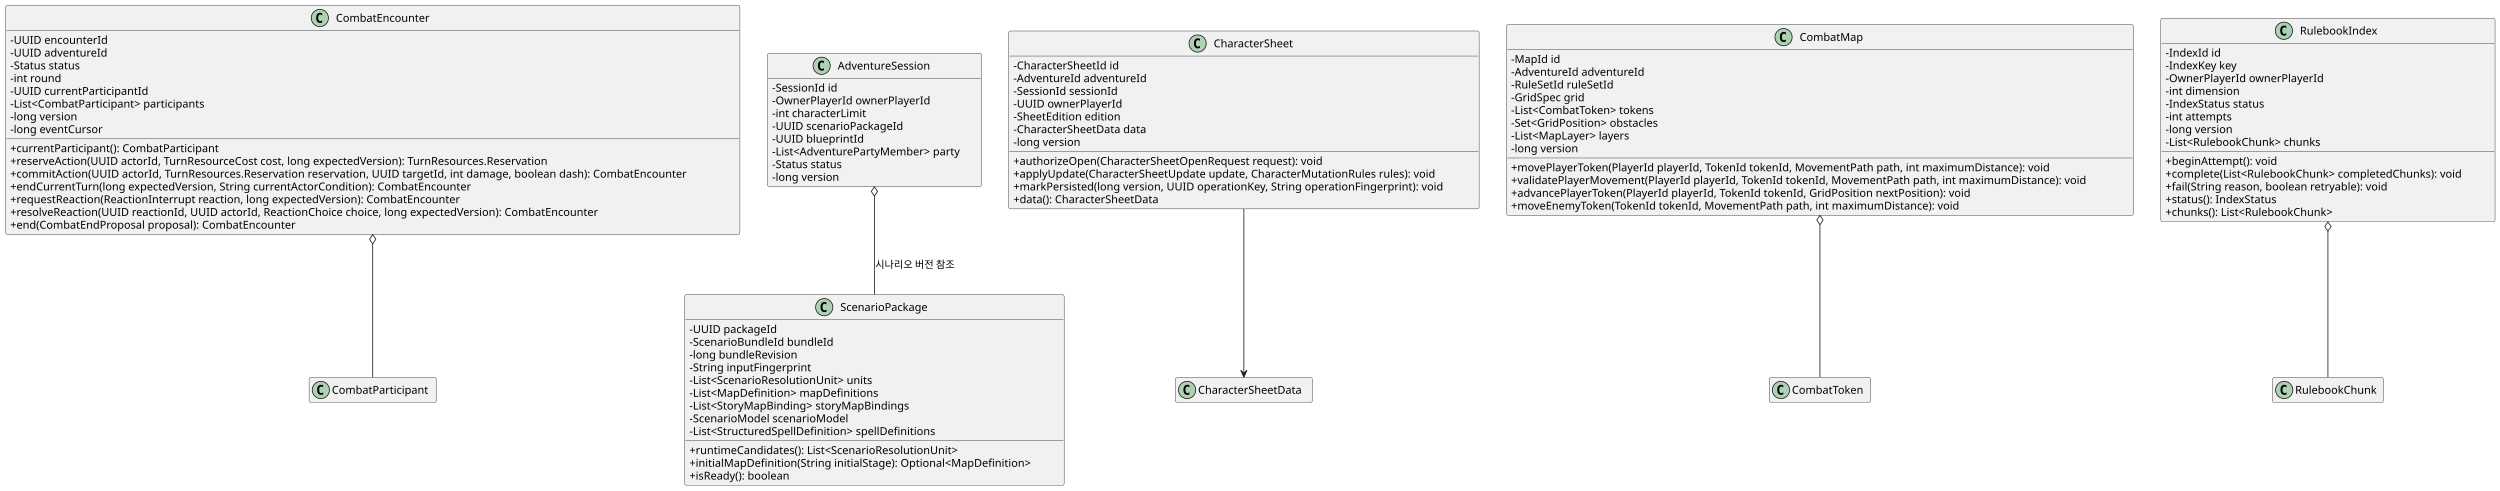
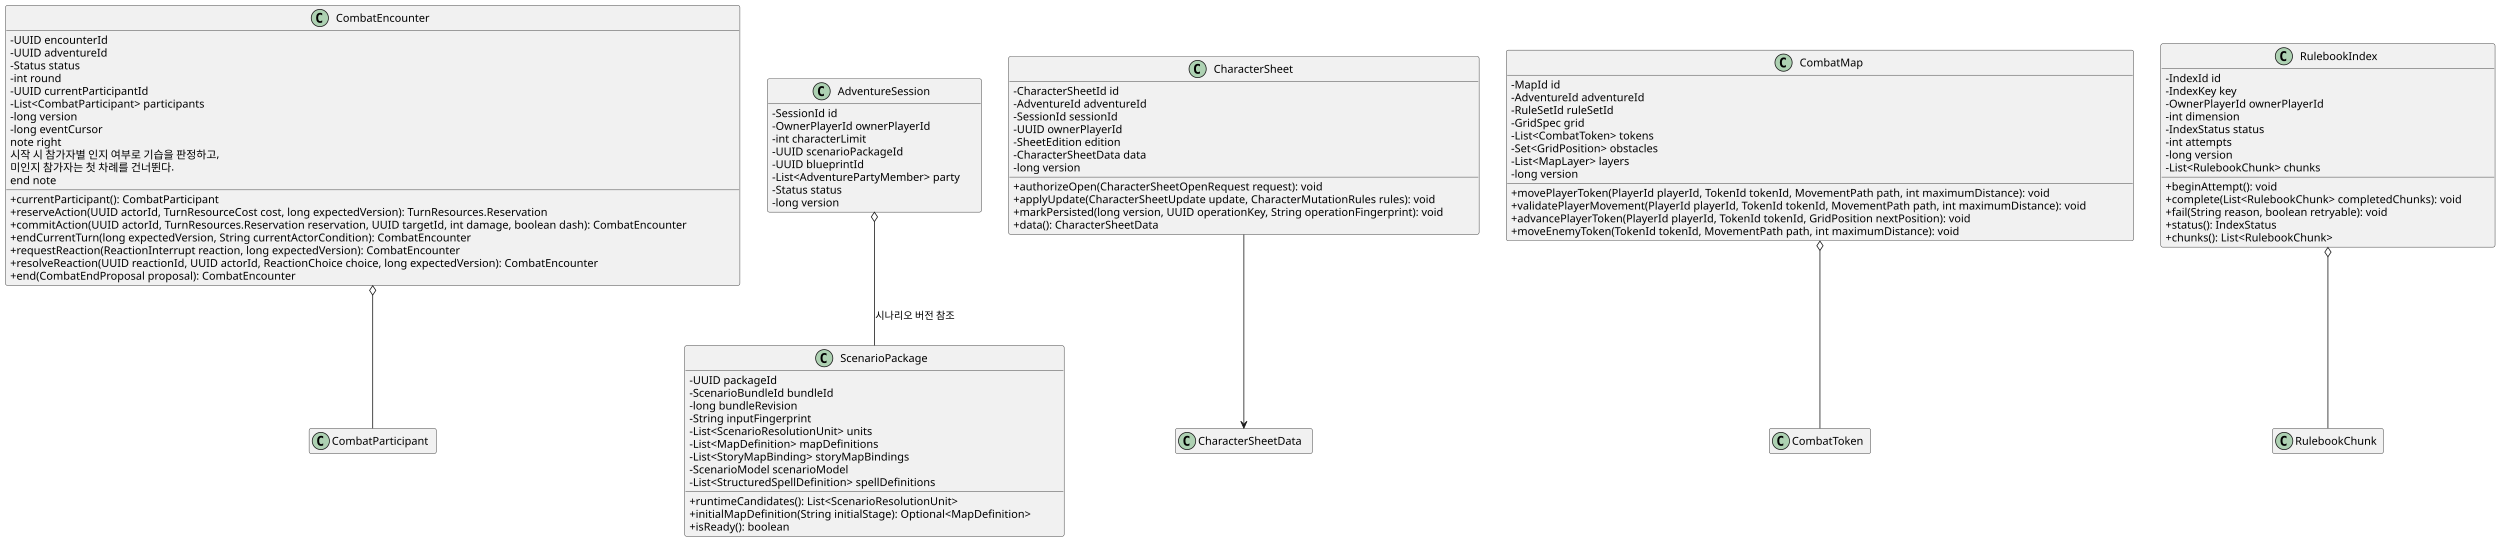
- <svg xmlns="http://www.w3.org/2000/svg" contentStyleType="text/css" height="627px" preserveAspectRatio="none" style="width:3194px;height:627px;background:#FFFFFF;" version="1.1" viewBox="0 0 3194 627" width="3194px" zoomAndPan="magnify">
+ <svg xmlns="http://www.w3.org/2000/svg" contentStyleType="text/css" height="692px" preserveAspectRatio="none" style="width:3194px;height:692px;background:#FFFFFF;" version="1.1" viewBox="0 0 3194 692" width="3194px" zoomAndPan="magnify">
  <defs />
  <g>
    <g id="elem_CombatEncounter">
-       <rect codeLine="4" fill="#F1F1F1" height="292.453" id="CombatEncounter" rx="2.5" ry="2.5" style="stroke:#181818;stroke-width:0.5;" width="938.317" x="7" y="7" />
+       <rect codeLine="4" fill="#F1F1F1" height="357.641" id="CombatEncounter" rx="2.5" ry="2.5" style="stroke:#181818;stroke-width:0.5;" width="938.317" x="7" y="7" />
      <ellipse cx="408.649" cy="23" fill="#ADD1B2" rx="11" ry="11" style="stroke:#181818;stroke-width:1.0;" />
      <path d="M411.618,28.641 Q411.04,28.938 410.399,29.078 Q409.758,29.234 409.055,29.234 Q406.555,29.234 405.227,27.594 Q403.915,25.938 403.915,22.812 Q403.915,19.688 405.227,18.031 Q406.555,16.375 409.055,16.375 Q409.758,16.375 410.399,16.531 Q411.055,16.688 411.618,16.984 L411.618,19.703 Q410.993,19.125 410.399,18.859 Q409.805,18.578 409.18,18.578 Q407.836,18.578 407.149,19.656 Q406.461,20.719 406.461,22.812 Q406.461,24.906 407.149,25.984 Q407.836,27.047 409.18,27.047 Q409.805,27.047 410.399,26.781 Q410.993,26.5 411.618,25.922 L411.618,28.641 Z " fill="#000000" />
      <text fill="#000000" font-family="sans-serif" font-size="14" lengthAdjust="spacing" textLength="126.519" x="429.149" y="27.847">CombatEncounter</text>
      <line style="stroke:#181818;stroke-width:0.5;" x1="8" x2="944.317" y1="39" y2="39" />
      <text fill="#000000" font-family="sans-serif" font-size="14" lengthAdjust="spacing" textLength="129.274" x="13" y="55.995">-UUID encounterId</text>
      <text fill="#000000" font-family="sans-serif" font-size="14" lengthAdjust="spacing" textLength="129.89" x="13" y="72.292">-UUID adventureId</text>
      <text fill="#000000" font-family="sans-serif" font-size="14" lengthAdjust="spacing" textLength="97.132" x="13" y="88.589">-Status status</text>
      <text fill="#000000" font-family="sans-serif" font-size="14" lengthAdjust="spacing" textLength="68.708" x="13" y="104.886">-int round</text>
      <text fill="#000000" font-family="sans-serif" font-size="14" lengthAdjust="spacing" textLength="184.55" x="13" y="121.183">-UUID currentParticipantId</text>
      <text fill="#000000" font-family="sans-serif" font-size="14" lengthAdjust="spacing" textLength="271.25" x="13" y="137.48">-List&lt;CombatParticipant&gt; participants</text>
      <text fill="#000000" font-family="sans-serif" font-size="14" lengthAdjust="spacing" textLength="90.993" x="13" y="153.776">-long version</text>
      <text fill="#000000" font-family="sans-serif" font-size="14" lengthAdjust="spacing" textLength="125.61" x="13" y="170.073">-long eventCursor</text>
-       <line style="stroke:#181818;stroke-width:0.5;" x1="8" x2="944.317" y1="177.375" y2="177.375" />
-       <text fill="#000000" font-family="sans-serif" font-size="14" lengthAdjust="spacing" textLength="288.955" x="13" y="194.37">+currentParticipant(): CombatParticipant</text>
-       <text fill="#000000" font-family="sans-serif" font-size="14" lengthAdjust="spacing" textLength="742.356" x="13" y="210.667">+reserveAction(UUID actorId, TurnResourceCost cost, long expectedVersion): TurnResources.Reservation</text>
-       <text fill="#000000" font-family="sans-serif" font-size="14" lengthAdjust="spacing" textLength="926.317" x="13" y="226.964">+commitAction(UUID actorId, TurnResources.Reservation reservation, UUID targetId, int damage, boolean dash): CombatEncounter</text>
-       <text fill="#000000" font-family="sans-serif" font-size="14" lengthAdjust="spacing" textLength="632.304" x="13" y="243.261">+endCurrentTurn(long expectedVersion, String currentActorCondition): CombatEncounter</text>
-       <text fill="#000000" font-family="sans-serif" font-size="14" lengthAdjust="spacing" textLength="619.732" x="13" y="259.558">+requestReaction(ReactionInterrupt reaction, long expectedVersion): CombatEncounter</text>
-       <text fill="#000000" font-family="sans-serif" font-size="14" lengthAdjust="spacing" textLength="807.734" x="13" y="275.854">+resolveReaction(UUID reactionId, UUID actorId, ReactionChoice choice, long expectedVersion): CombatEncounter</text>
-       <text fill="#000000" font-family="sans-serif" font-size="14" lengthAdjust="spacing" textLength="391.104" x="13" y="292.151">+end(CombatEndProposal proposal): CombatEncounter</text>
+       <text fill="#000000" font-family="sans-serif" font-size="14" lengthAdjust="spacing" textLength="68.886" x="13" y="186.37">note right</text>
+       <text fill="#000000" font-family="sans-serif" font-size="14" lengthAdjust="spacing" textLength="276.99" x="13" y="202.667">시작 시 참가자별 인지 여부로 기습을 판정하고,</text>
+       <text fill="#000000" font-family="sans-serif" font-size="14" lengthAdjust="spacing" textLength="216.57" x="13" y="218.964">미인지 참가자는 첫 차례를 건너뛴다.</text>
+       <text fill="#000000" font-family="sans-serif" font-size="14" lengthAdjust="spacing" textLength="62.364" x="13" y="235.261">end note</text>
+       <line style="stroke:#181818;stroke-width:0.5;" x1="8" x2="944.317" y1="242.562" y2="242.562" />
+       <text fill="#000000" font-family="sans-serif" font-size="14" lengthAdjust="spacing" textLength="288.955" x="13" y="259.558">+currentParticipant(): CombatParticipant</text>
+       <text fill="#000000" font-family="sans-serif" font-size="14" lengthAdjust="spacing" textLength="742.356" x="13" y="275.854">+reserveAction(UUID actorId, TurnResourceCost cost, long expectedVersion): TurnResources.Reservation</text>
+       <text fill="#000000" font-family="sans-serif" font-size="14" lengthAdjust="spacing" textLength="926.317" x="13" y="292.151">+commitAction(UUID actorId, TurnResources.Reservation reservation, UUID targetId, int damage, boolean dash): CombatEncounter</text>
+       <text fill="#000000" font-family="sans-serif" font-size="14" lengthAdjust="spacing" textLength="632.304" x="13" y="308.448">+endCurrentTurn(long expectedVersion, String currentActorCondition): CombatEncounter</text>
+       <text fill="#000000" font-family="sans-serif" font-size="14" lengthAdjust="spacing" textLength="619.732" x="13" y="324.745">+requestReaction(ReactionInterrupt reaction, long expectedVersion): CombatEncounter</text>
+       <text fill="#000000" font-family="sans-serif" font-size="14" lengthAdjust="spacing" textLength="807.734" x="13" y="341.042">+resolveReaction(UUID reactionId, UUID actorId, ReactionChoice choice, long expectedVersion): CombatEncounter</text>
+       <text fill="#000000" font-family="sans-serif" font-size="14" lengthAdjust="spacing" textLength="391.104" x="13" y="357.339">+end(CombatEndProposal proposal): CombatEncounter</text>
    </g>
    <g id="elem_AdventureSession">
-       <rect codeLine="21" fill="#F1F1F1" height="170.375" id="AdventureSession" rx="2.5" ry="2.5" style="stroke:#181818;stroke-width:0.5;" width="273.536" x="980.39" y="68.04" />
-       <ellipse cx="1049.717" cy="84.04" fill="#ADD1B2" rx="11" ry="11" style="stroke:#181818;stroke-width:1.0;" />
-       <path d="M1052.685,89.681 Q1052.107,89.978 1051.467,90.118 Q1050.826,90.274 1050.123,90.274 Q1047.623,90.274 1046.295,88.634 Q1044.982,86.978 1044.982,83.853 Q1044.982,80.728 1046.295,79.071 Q1047.623,77.415 1050.123,77.415 Q1050.826,77.415 1051.467,77.571 Q1052.123,77.728 1052.685,78.024 L1052.685,80.743 Q1052.06,80.165 1051.467,79.899 Q1050.873,79.618 1050.248,79.618 Q1048.904,79.618 1048.217,80.696 Q1047.529,81.759 1047.529,83.853 Q1047.529,85.946 1048.217,87.024 Q1048.904,88.087 1050.248,88.087 Q1050.873,88.087 1051.467,87.821 Q1052.06,87.54 1052.685,86.962 L1052.685,89.681 Z " fill="#000000" />
-       <text fill="#000000" font-family="sans-serif" font-size="14" lengthAdjust="spacing" textLength="126.383" x="1070.217" y="88.887">AdventureSession</text>
-       <line style="stroke:#181818;stroke-width:0.5;" x1="981.39" x2="1252.926" y1="100.04" y2="100.04" />
-       <text fill="#000000" font-family="sans-serif" font-size="14" lengthAdjust="spacing" textLength="88.71" x="986.39" y="117.035">-SessionId id</text>
-       <text fill="#000000" font-family="sans-serif" font-size="14" lengthAdjust="spacing" textLength="211.634" x="986.39" y="133.332">-OwnerPlayerId ownerPlayerId</text>
-       <text fill="#000000" font-family="sans-serif" font-size="14" lengthAdjust="spacing" textLength="129.5" x="986.39" y="149.629">-int characterLimit</text>
-       <text fill="#000000" font-family="sans-serif" font-size="14" lengthAdjust="spacing" textLength="176.094" x="986.39" y="165.926">-UUID scenarioPackageId</text>
-       <text fill="#000000" font-family="sans-serif" font-size="14" lengthAdjust="spacing" textLength="121.078" x="986.39" y="182.223">-UUID blueprintId</text>
-       <text fill="#000000" font-family="sans-serif" font-size="14" lengthAdjust="spacing" textLength="261.536" x="986.39" y="198.519">-List&lt;AdventurePartyMember&gt; party</text>
-       <text fill="#000000" font-family="sans-serif" font-size="14" lengthAdjust="spacing" textLength="97.132" x="986.39" y="214.816">-Status status</text>
-       <text fill="#000000" font-family="sans-serif" font-size="14" lengthAdjust="spacing" textLength="90.993" x="986.39" y="231.113">-long version</text>
+       <rect codeLine="25" fill="#F1F1F1" height="170.375" id="AdventureSession" rx="2.5" ry="2.5" style="stroke:#181818;stroke-width:0.5;" width="273.536" x="980.39" y="100.63" />
+       <ellipse cx="1049.717" cy="116.63" fill="#ADD1B2" rx="11" ry="11" style="stroke:#181818;stroke-width:1.0;" />
+       <path d="M1052.685,122.271 Q1052.107,122.567 1051.467,122.708 Q1050.826,122.864 1050.123,122.864 Q1047.623,122.864 1046.295,121.224 Q1044.982,119.567 1044.982,116.442 Q1044.982,113.317 1046.295,111.661 Q1047.623,110.005 1050.123,110.005 Q1050.826,110.005 1051.467,110.161 Q1052.123,110.317 1052.685,110.614 L1052.685,113.333 Q1052.06,112.755 1051.467,112.489 Q1050.873,112.208 1050.248,112.208 Q1048.904,112.208 1048.217,113.286 Q1047.529,114.349 1047.529,116.442 Q1047.529,118.536 1048.217,119.614 Q1048.904,120.677 1050.248,120.677 Q1050.873,120.677 1051.467,120.411 Q1052.06,120.13 1052.685,119.552 L1052.685,122.271 Z " fill="#000000" />
+       <text fill="#000000" font-family="sans-serif" font-size="14" lengthAdjust="spacing" textLength="126.383" x="1070.217" y="121.477">AdventureSession</text>
+       <line style="stroke:#181818;stroke-width:0.5;" x1="981.39" x2="1252.926" y1="132.63" y2="132.63" />
+       <text fill="#000000" font-family="sans-serif" font-size="14" lengthAdjust="spacing" textLength="88.71" x="986.39" y="149.625">-SessionId id</text>
+       <text fill="#000000" font-family="sans-serif" font-size="14" lengthAdjust="spacing" textLength="211.634" x="986.39" y="165.922">-OwnerPlayerId ownerPlayerId</text>
+       <text fill="#000000" font-family="sans-serif" font-size="14" lengthAdjust="spacing" textLength="129.5" x="986.39" y="182.219">-int characterLimit</text>
+       <text fill="#000000" font-family="sans-serif" font-size="14" lengthAdjust="spacing" textLength="176.094" x="986.39" y="198.516">-UUID scenarioPackageId</text>
+       <text fill="#000000" font-family="sans-serif" font-size="14" lengthAdjust="spacing" textLength="121.078" x="986.39" y="214.813">-UUID blueprintId</text>
+       <text fill="#000000" font-family="sans-serif" font-size="14" lengthAdjust="spacing" textLength="261.536" x="986.39" y="231.109">-List&lt;AdventurePartyMember&gt; party</text>
+       <text fill="#000000" font-family="sans-serif" font-size="14" lengthAdjust="spacing" textLength="97.132" x="986.39" y="247.406">-Status status</text>
+       <text fill="#000000" font-family="sans-serif" font-size="14" lengthAdjust="spacing" textLength="90.993" x="986.39" y="263.703">-long version</text>
    </g>
    <g id="elem_ScenarioPackage">
-       <rect codeLine="31" fill="#F1F1F1" height="243.562" id="ScenarioPackage" rx="2.5" ry="2.5" style="stroke:#181818;stroke-width:0.5;" width="484.835" x="874.74" y="376.46" />
-       <ellipse cx="1053.025" cy="392.46" fill="#ADD1B2" rx="11" ry="11" style="stroke:#181818;stroke-width:1.0;" />
-       <path d="M1055.993,398.101 Q1055.415,398.397 1054.775,398.538 Q1054.134,398.694 1053.431,398.694 Q1050.931,398.694 1049.603,397.054 Q1048.29,395.397 1048.29,392.272 Q1048.29,389.147 1049.603,387.491 Q1050.931,385.835 1053.431,385.835 Q1054.134,385.835 1054.775,385.991 Q1055.431,386.147 1055.993,386.444 L1055.993,389.163 Q1055.368,388.585 1054.775,388.319 Q1054.181,388.038 1053.556,388.038 Q1052.212,388.038 1051.525,389.116 Q1050.837,390.179 1050.837,392.272 Q1050.837,394.366 1051.525,395.444 Q1052.212,396.507 1053.556,396.507 Q1054.181,396.507 1054.775,396.241 Q1055.368,395.96 1055.993,395.382 L1055.993,398.101 Z " fill="#000000" />
-       <text fill="#000000" font-family="sans-serif" font-size="14" lengthAdjust="spacing" textLength="119.766" x="1073.525" y="397.307">ScenarioPackage</text>
-       <line style="stroke:#181818;stroke-width:0.5;" x1="875.74" x2="1358.575" y1="408.46" y2="408.46" />
-       <text fill="#000000" font-family="sans-serif" font-size="14" lengthAdjust="spacing" textLength="117.27" x="880.74" y="425.455">-UUID packageId</text>
-       <text fill="#000000" font-family="sans-serif" font-size="14" lengthAdjust="spacing" textLength="193.156" x="880.74" y="441.752">-ScenarioBundleId bundleId</text>
-       <text fill="#000000" font-family="sans-serif" font-size="14" lengthAdjust="spacing" textLength="146.877" x="880.74" y="458.049">-long bundleRevision</text>
-       <text fill="#000000" font-family="sans-serif" font-size="14" lengthAdjust="spacing" textLength="164.261" x="880.74" y="474.346">-String inputFingerprint</text>
-       <text fill="#000000" font-family="sans-serif" font-size="14" lengthAdjust="spacing" textLength="254.994" x="880.74" y="490.643">-List&lt;ScenarioResolutionUnit&gt; units</text>
-       <text fill="#000000" font-family="sans-serif" font-size="14" lengthAdjust="spacing" textLength="260.962" x="880.74" y="506.94">-List&lt;MapDefinition&gt; mapDefinitions</text>
-       <text fill="#000000" font-family="sans-serif" font-size="14" lengthAdjust="spacing" textLength="301.998" x="880.74" y="523.236">-List&lt;StoryMapBinding&gt; storyMapBindings</text>
-       <text fill="#000000" font-family="sans-serif" font-size="14" lengthAdjust="spacing" textLength="213.698" x="880.74" y="539.533">-ScenarioModel scenarioModel</text>
-       <text fill="#000000" font-family="sans-serif" font-size="14" lengthAdjust="spacing" textLength="341.373" x="880.74" y="555.83">-List&lt;StructuredSpellDefinition&gt; spellDefinitions</text>
-       <line style="stroke:#181818;stroke-width:0.5;" x1="875.74" x2="1358.575" y1="563.132" y2="563.132" />
-       <text fill="#000000" font-family="sans-serif" font-size="14" lengthAdjust="spacing" textLength="376.893" x="880.74" y="580.127">+runtimeCandidates(): List&lt;ScenarioResolutionUnit&gt;</text>
-       <text fill="#000000" font-family="sans-serif" font-size="14" lengthAdjust="spacing" textLength="472.835" x="880.74" y="596.424">+initialMapDefinition(String initialStage): Optional&lt;MapDefinition&gt;</text>
-       <text fill="#000000" font-family="sans-serif" font-size="14" lengthAdjust="spacing" textLength="143.069" x="880.74" y="612.721">+isReady(): boolean</text>
+       <rect codeLine="35" fill="#F1F1F1" height="243.562" id="ScenarioPackage" rx="2.5" ry="2.5" style="stroke:#181818;stroke-width:0.5;" width="484.835" x="874.74" y="441.64" />
+       <ellipse cx="1053.025" cy="457.64" fill="#ADD1B2" rx="11" ry="11" style="stroke:#181818;stroke-width:1.0;" />
+       <path d="M1055.993,463.281 Q1055.415,463.577 1054.775,463.718 Q1054.134,463.874 1053.431,463.874 Q1050.931,463.874 1049.603,462.234 Q1048.29,460.577 1048.29,457.452 Q1048.29,454.327 1049.603,452.671 Q1050.931,451.015 1053.431,451.015 Q1054.134,451.015 1054.775,451.171 Q1055.431,451.327 1055.993,451.624 L1055.993,454.343 Q1055.368,453.765 1054.775,453.499 Q1054.181,453.218 1053.556,453.218 Q1052.212,453.218 1051.525,454.296 Q1050.837,455.359 1050.837,457.452 Q1050.837,459.546 1051.525,460.624 Q1052.212,461.687 1053.556,461.687 Q1054.181,461.687 1054.775,461.421 Q1055.368,461.14 1055.993,460.562 L1055.993,463.281 Z " fill="#000000" />
+       <text fill="#000000" font-family="sans-serif" font-size="14" lengthAdjust="spacing" textLength="119.766" x="1073.525" y="462.487">ScenarioPackage</text>
+       <line style="stroke:#181818;stroke-width:0.5;" x1="875.74" x2="1358.575" y1="473.64" y2="473.64" />
+       <text fill="#000000" font-family="sans-serif" font-size="14" lengthAdjust="spacing" textLength="117.27" x="880.74" y="490.635">-UUID packageId</text>
+       <text fill="#000000" font-family="sans-serif" font-size="14" lengthAdjust="spacing" textLength="193.156" x="880.74" y="506.932">-ScenarioBundleId bundleId</text>
+       <text fill="#000000" font-family="sans-serif" font-size="14" lengthAdjust="spacing" textLength="146.877" x="880.74" y="523.229">-long bundleRevision</text>
+       <text fill="#000000" font-family="sans-serif" font-size="14" lengthAdjust="spacing" textLength="164.261" x="880.74" y="539.526">-String inputFingerprint</text>
+       <text fill="#000000" font-family="sans-serif" font-size="14" lengthAdjust="spacing" textLength="254.994" x="880.74" y="555.823">-List&lt;ScenarioResolutionUnit&gt; units</text>
+       <text fill="#000000" font-family="sans-serif" font-size="14" lengthAdjust="spacing" textLength="260.962" x="880.74" y="572.12">-List&lt;MapDefinition&gt; mapDefinitions</text>
+       <text fill="#000000" font-family="sans-serif" font-size="14" lengthAdjust="spacing" textLength="301.998" x="880.74" y="588.416">-List&lt;StoryMapBinding&gt; storyMapBindings</text>
+       <text fill="#000000" font-family="sans-serif" font-size="14" lengthAdjust="spacing" textLength="213.698" x="880.74" y="604.713">-ScenarioModel scenarioModel</text>
+       <text fill="#000000" font-family="sans-serif" font-size="14" lengthAdjust="spacing" textLength="341.373" x="880.74" y="621.01">-List&lt;StructuredSpellDefinition&gt; spellDefinitions</text>
+       <line style="stroke:#181818;stroke-width:0.5;" x1="875.74" x2="1358.575" y1="628.312" y2="628.312" />
+       <text fill="#000000" font-family="sans-serif" font-size="14" lengthAdjust="spacing" textLength="376.893" x="880.74" y="645.307">+runtimeCandidates(): List&lt;ScenarioResolutionUnit&gt;</text>
+       <text fill="#000000" font-family="sans-serif" font-size="14" lengthAdjust="spacing" textLength="472.835" x="880.74" y="661.604">+initialMapDefinition(String initialStage): Optional&lt;MapDefinition&gt;</text>
+       <text fill="#000000" font-family="sans-serif" font-size="14" lengthAdjust="spacing" textLength="143.069" x="880.74" y="677.901">+isReady(): boolean</text>
    </g>
    <g id="elem_CharacterSheet">
-       <rect codeLine="45" fill="#F1F1F1" height="227.266" id="CharacterSheet" rx="2.5" ry="2.5" style="stroke:#181818;stroke-width:0.5;" width="601.114" x="1288.6" y="39.6" />
-       <ellipse cx="1530.11" cy="55.6" fill="#ADD1B2" rx="11" ry="11" style="stroke:#181818;stroke-width:1.0;" />
-       <path d="M1533.079,61.241 Q1532.501,61.538 1531.86,61.678 Q1531.22,61.834 1530.516,61.834 Q1528.016,61.834 1526.688,60.194 Q1525.376,58.538 1525.376,55.413 Q1525.376,52.288 1526.688,50.631 Q1528.016,48.975 1530.516,48.975 Q1531.22,48.975 1531.86,49.131 Q1532.516,49.288 1533.079,49.584 L1533.079,52.303 Q1532.454,51.725 1531.86,51.459 Q1531.266,51.178 1530.641,51.178 Q1529.298,51.178 1528.61,52.256 Q1527.923,53.319 1527.923,55.413 Q1527.923,57.506 1528.61,58.584 Q1529.298,59.647 1530.641,59.647 Q1531.266,59.647 1531.86,59.381 Q1532.454,59.1 1533.079,58.522 L1533.079,61.241 Z " fill="#000000" />
-       <text fill="#000000" font-family="sans-serif" font-size="14" lengthAdjust="spacing" textLength="109.594" x="1550.61" y="60.447">CharacterSheet</text>
-       <line style="stroke:#181818;stroke-width:0.5;" x1="1289.6" x2="1888.714" y1="71.6" y2="71.6" />
-       <text fill="#000000" font-family="sans-serif" font-size="14" lengthAdjust="spacing" textLength="144.888" x="1294.6" y="88.595">-CharacterSheetId id</text>
-       <text fill="#000000" font-family="sans-serif" font-size="14" lengthAdjust="spacing" textLength="180.469" x="1294.6" y="104.892">-AdventureId adventureId</text>
-       <text fill="#000000" font-family="sans-serif" font-size="14" lengthAdjust="spacing" textLength="140.773" x="1294.6" y="121.189">-SessionId sessionId</text>
-       <text fill="#000000" font-family="sans-serif" font-size="14" lengthAdjust="spacing" textLength="144.744" x="1294.6" y="137.486">-UUID ownerPlayerId</text>
-       <text fill="#000000" font-family="sans-serif" font-size="14" lengthAdjust="spacing" textLength="146.624" x="1294.6" y="153.783">-SheetEdition edition</text>
-       <text fill="#000000" font-family="sans-serif" font-size="14" lengthAdjust="spacing" textLength="184.058" x="1294.6" y="170.079">-CharacterSheetData data</text>
-       <text fill="#000000" font-family="sans-serif" font-size="14" lengthAdjust="spacing" textLength="90.993" x="1294.6" y="186.376">-long version</text>
-       <line style="stroke:#181818;stroke-width:0.5;" x1="1289.6" x2="1888.714" y1="193.678" y2="193.678" />
-       <text fill="#000000" font-family="sans-serif" font-size="14" lengthAdjust="spacing" textLength="427.287" x="1294.6" y="210.673">+authorizeOpen(CharacterSheetOpenRequest request): void</text>
-       <text fill="#000000" font-family="sans-serif" font-size="14" lengthAdjust="spacing" textLength="581.882" x="1294.6" y="226.97">+applyUpdate(CharacterSheetUpdate update, CharacterMutationRules rules): void</text>
-       <text fill="#000000" font-family="sans-serif" font-size="14" lengthAdjust="spacing" textLength="589.114" x="1294.6" y="243.267">+markPersisted(long version, UUID operationKey, String operationFingerprint): void</text>
-       <text fill="#000000" font-family="sans-serif" font-size="14" lengthAdjust="spacing" textLength="206.377" x="1294.6" y="259.564">+data(): CharacterSheetData</text>
+       <rect codeLine="49" fill="#F1F1F1" height="227.266" id="CharacterSheet" rx="2.5" ry="2.5" style="stroke:#181818;stroke-width:0.5;" width="601.114" x="1288.6" y="72.18" />
+       <ellipse cx="1530.11" cy="88.18" fill="#ADD1B2" rx="11" ry="11" style="stroke:#181818;stroke-width:1.0;" />
+       <path d="M1533.079,93.821 Q1532.501,94.118 1531.86,94.258 Q1531.22,94.414 1530.516,94.414 Q1528.016,94.414 1526.688,92.774 Q1525.376,91.118 1525.376,87.993 Q1525.376,84.868 1526.688,83.211 Q1528.016,81.555 1530.516,81.555 Q1531.22,81.555 1531.86,81.711 Q1532.516,81.868 1533.079,82.164 L1533.079,84.883 Q1532.454,84.305 1531.86,84.039 Q1531.266,83.758 1530.641,83.758 Q1529.298,83.758 1528.61,84.836 Q1527.923,85.899 1527.923,87.993 Q1527.923,90.086 1528.61,91.164 Q1529.298,92.227 1530.641,92.227 Q1531.266,92.227 1531.86,91.961 Q1532.454,91.68 1533.079,91.102 L1533.079,93.821 Z " fill="#000000" />
+       <text fill="#000000" font-family="sans-serif" font-size="14" lengthAdjust="spacing" textLength="109.594" x="1550.61" y="93.027">CharacterSheet</text>
+       <line style="stroke:#181818;stroke-width:0.5;" x1="1289.6" x2="1888.714" y1="104.18" y2="104.18" />
+       <text fill="#000000" font-family="sans-serif" font-size="14" lengthAdjust="spacing" textLength="144.888" x="1294.6" y="121.175">-CharacterSheetId id</text>
+       <text fill="#000000" font-family="sans-serif" font-size="14" lengthAdjust="spacing" textLength="180.469" x="1294.6" y="137.472">-AdventureId adventureId</text>
+       <text fill="#000000" font-family="sans-serif" font-size="14" lengthAdjust="spacing" textLength="140.773" x="1294.6" y="153.769">-SessionId sessionId</text>
+       <text fill="#000000" font-family="sans-serif" font-size="14" lengthAdjust="spacing" textLength="144.744" x="1294.6" y="170.066">-UUID ownerPlayerId</text>
+       <text fill="#000000" font-family="sans-serif" font-size="14" lengthAdjust="spacing" textLength="146.624" x="1294.6" y="186.363">-SheetEdition edition</text>
+       <text fill="#000000" font-family="sans-serif" font-size="14" lengthAdjust="spacing" textLength="184.058" x="1294.6" y="202.66">-CharacterSheetData data</text>
+       <text fill="#000000" font-family="sans-serif" font-size="14" lengthAdjust="spacing" textLength="90.993" x="1294.6" y="218.956">-long version</text>
+       <line style="stroke:#181818;stroke-width:0.5;" x1="1289.6" x2="1888.714" y1="226.258" y2="226.258" />
+       <text fill="#000000" font-family="sans-serif" font-size="14" lengthAdjust="spacing" textLength="427.287" x="1294.6" y="243.253">+authorizeOpen(CharacterSheetOpenRequest request): void</text>
+       <text fill="#000000" font-family="sans-serif" font-size="14" lengthAdjust="spacing" textLength="581.882" x="1294.6" y="259.55">+applyUpdate(CharacterSheetUpdate update, CharacterMutationRules rules): void</text>
+       <text fill="#000000" font-family="sans-serif" font-size="14" lengthAdjust="spacing" textLength="589.114" x="1294.6" y="275.847">+markPersisted(long version, UUID operationKey, String operationFingerprint): void</text>
+       <text fill="#000000" font-family="sans-serif" font-size="14" lengthAdjust="spacing" textLength="206.377" x="1294.6" y="292.144">+data(): CharacterSheetData</text>
    </g>
    <g id="elem_CombatMap">
-       <rect codeLine="58" fill="#F1F1F1" height="243.562" id="CombatMap" rx="2.5" ry="2.5" style="stroke:#181818;stroke-width:0.5;" width="801.257" x="1924.53" y="31.45" />
-       <ellipse cx="2278.669" cy="47.45" fill="#ADD1B2" rx="11" ry="11" style="stroke:#181818;stroke-width:1.0;" />
-       <path d="M2281.638,53.091 Q2281.06,53.388 2280.419,53.528 Q2279.778,53.684 2279.075,53.684 Q2276.575,53.684 2275.247,52.044 Q2273.935,50.388 2273.935,47.263 Q2273.935,44.138 2275.247,42.481 Q2276.575,40.825 2279.075,40.825 Q2279.778,40.825 2280.419,40.981 Q2281.075,41.138 2281.638,41.434 L2281.638,44.153 Q2281.013,43.575 2280.419,43.309 Q2279.825,43.028 2279.2,43.028 Q2277.857,43.028 2277.169,44.106 Q2276.482,45.169 2276.482,47.263 Q2276.482,49.356 2277.169,50.434 Q2277.857,51.497 2279.2,51.497 Q2279.825,51.497 2280.419,51.231 Q2281.013,50.95 2281.638,50.372 L2281.638,53.091 Z " fill="#000000" />
-       <text fill="#000000" font-family="sans-serif" font-size="14" lengthAdjust="spacing" textLength="84.478" x="2299.169" y="52.297">CombatMap</text>
-       <line style="stroke:#181818;stroke-width:0.5;" x1="1925.53" x2="2724.787" y1="63.45" y2="63.45" />
-       <text fill="#000000" font-family="sans-serif" font-size="14" lengthAdjust="spacing" textLength="64.839" x="1930.53" y="80.445">-MapId id</text>
-       <text fill="#000000" font-family="sans-serif" font-size="14" lengthAdjust="spacing" textLength="180.469" x="1930.53" y="96.742">-AdventureId adventureId</text>
-       <text fill="#000000" font-family="sans-serif" font-size="14" lengthAdjust="spacing" textLength="139.747" x="1930.53" y="113.039">-RuleSetId ruleSetId</text>
-       <text fill="#000000" font-family="sans-serif" font-size="14" lengthAdjust="spacing" textLength="100.386" x="1930.53" y="129.336">-GridSpec grid</text>
-       <text fill="#000000" font-family="sans-serif" font-size="14" lengthAdjust="spacing" textLength="202.023" x="1930.53" y="145.633">-List&lt;CombatToken&gt; tokens</text>
-       <text fill="#000000" font-family="sans-serif" font-size="14" lengthAdjust="spacing" textLength="206.65" x="1930.53" y="161.929">-Set&lt;GridPosition&gt; obstacles</text>
-       <text fill="#000000" font-family="sans-serif" font-size="14" lengthAdjust="spacing" textLength="168.431" x="1930.53" y="178.226">-List&lt;MapLayer&gt; layers</text>
-       <text fill="#000000" font-family="sans-serif" font-size="14" lengthAdjust="spacing" textLength="90.993" x="1930.53" y="194.523">-long version</text>
-       <line style="stroke:#181818;stroke-width:0.5;" x1="1925.53" x2="2724.787" y1="201.825" y2="201.825" />
-       <text fill="#000000" font-family="sans-serif" font-size="14" lengthAdjust="spacing" textLength="740.701" x="1930.53" y="218.82">+movePlayerToken(PlayerId playerId, TokenId tokenId, MovementPath path, int maximumDistance): void</text>
-       <text fill="#000000" font-family="sans-serif" font-size="14" lengthAdjust="spacing" textLength="789.257" x="1930.53" y="235.117">+validatePlayerMovement(PlayerId playerId, TokenId tokenId, MovementPath path, int maximumDistance): void</text>
-       <text fill="#000000" font-family="sans-serif" font-size="14" lengthAdjust="spacing" textLength="631.046" x="1930.53" y="251.414">+advancePlayerToken(PlayerId playerId, TokenId tokenId, GridPosition nextPosition): void</text>
-       <text fill="#000000" font-family="sans-serif" font-size="14" lengthAdjust="spacing" textLength="618.434" x="1930.53" y="267.711">+moveEnemyToken(TokenId tokenId, MovementPath path, int maximumDistance): void</text>
+       <rect codeLine="62" fill="#F1F1F1" height="243.562" id="CombatMap" rx="2.5" ry="2.5" style="stroke:#181818;stroke-width:0.5;" width="801.257" x="1924.53" y="64.04" />
+       <ellipse cx="2278.669" cy="80.04" fill="#ADD1B2" rx="11" ry="11" style="stroke:#181818;stroke-width:1.0;" />
+       <path d="M2281.638,85.681 Q2281.06,85.978 2280.419,86.118 Q2279.778,86.274 2279.075,86.274 Q2276.575,86.274 2275.247,84.634 Q2273.935,82.978 2273.935,79.853 Q2273.935,76.728 2275.247,75.071 Q2276.575,73.415 2279.075,73.415 Q2279.778,73.415 2280.419,73.571 Q2281.075,73.728 2281.638,74.024 L2281.638,76.743 Q2281.013,76.165 2280.419,75.899 Q2279.825,75.618 2279.2,75.618 Q2277.857,75.618 2277.169,76.696 Q2276.482,77.759 2276.482,79.853 Q2276.482,81.946 2277.169,83.024 Q2277.857,84.087 2279.2,84.087 Q2279.825,84.087 2280.419,83.821 Q2281.013,83.54 2281.638,82.962 L2281.638,85.681 Z " fill="#000000" />
+       <text fill="#000000" font-family="sans-serif" font-size="14" lengthAdjust="spacing" textLength="84.478" x="2299.169" y="84.887">CombatMap</text>
+       <line style="stroke:#181818;stroke-width:0.5;" x1="1925.53" x2="2724.787" y1="96.04" y2="96.04" />
+       <text fill="#000000" font-family="sans-serif" font-size="14" lengthAdjust="spacing" textLength="64.839" x="1930.53" y="113.035">-MapId id</text>
+       <text fill="#000000" font-family="sans-serif" font-size="14" lengthAdjust="spacing" textLength="180.469" x="1930.53" y="129.332">-AdventureId adventureId</text>
+       <text fill="#000000" font-family="sans-serif" font-size="14" lengthAdjust="spacing" textLength="139.747" x="1930.53" y="145.629">-RuleSetId ruleSetId</text>
+       <text fill="#000000" font-family="sans-serif" font-size="14" lengthAdjust="spacing" textLength="100.386" x="1930.53" y="161.926">-GridSpec grid</text>
+       <text fill="#000000" font-family="sans-serif" font-size="14" lengthAdjust="spacing" textLength="202.023" x="1930.53" y="178.223">-List&lt;CombatToken&gt; tokens</text>
+       <text fill="#000000" font-family="sans-serif" font-size="14" lengthAdjust="spacing" textLength="206.65" x="1930.53" y="194.519">-Set&lt;GridPosition&gt; obstacles</text>
+       <text fill="#000000" font-family="sans-serif" font-size="14" lengthAdjust="spacing" textLength="168.431" x="1930.53" y="210.816">-List&lt;MapLayer&gt; layers</text>
+       <text fill="#000000" font-family="sans-serif" font-size="14" lengthAdjust="spacing" textLength="90.993" x="1930.53" y="227.113">-long version</text>
+       <line style="stroke:#181818;stroke-width:0.5;" x1="1925.53" x2="2724.787" y1="234.415" y2="234.415" />
+       <text fill="#000000" font-family="sans-serif" font-size="14" lengthAdjust="spacing" textLength="740.701" x="1930.53" y="251.41">+movePlayerToken(PlayerId playerId, TokenId tokenId, MovementPath path, int maximumDistance): void</text>
+       <text fill="#000000" font-family="sans-serif" font-size="14" lengthAdjust="spacing" textLength="789.257" x="1930.53" y="267.707">+validatePlayerMovement(PlayerId playerId, TokenId tokenId, MovementPath path, int maximumDistance): void</text>
+       <text fill="#000000" font-family="sans-serif" font-size="14" lengthAdjust="spacing" textLength="631.046" x="1930.53" y="284.004">+advancePlayerToken(PlayerId playerId, TokenId tokenId, GridPosition nextPosition): void</text>
+       <text fill="#000000" font-family="sans-serif" font-size="14" lengthAdjust="spacing" textLength="618.434" x="1930.53" y="300.301">+moveEnemyToken(TokenId tokenId, MovementPath path, int maximumDistance): void</text>
    </g>
    <g id="elem_RulebookIndex">
-       <rect codeLine="72" fill="#F1F1F1" height="259.859" id="RulebookIndex" rx="2.5" ry="2.5" style="stroke:#181818;stroke-width:0.5;" width="427.03" x="2760.64" y="23.3" />
-       <ellipse cx="2917.897" cy="39.3" fill="#ADD1B2" rx="11" ry="11" style="stroke:#181818;stroke-width:1.0;" />
-       <path d="M2920.866,44.941 Q2920.288,45.237 2919.647,45.378 Q2919.007,45.534 2918.304,45.534 Q2915.804,45.534 2914.475,43.894 Q2913.163,42.237 2913.163,39.112 Q2913.163,35.987 2914.475,34.331 Q2915.804,32.675 2918.304,32.675 Q2919.007,32.675 2919.647,32.831 Q2920.304,32.987 2920.866,33.284 L2920.866,36.003 Q2920.241,35.425 2919.647,35.159 Q2919.054,34.878 2918.429,34.878 Q2917.085,34.878 2916.397,35.956 Q2915.71,37.019 2915.71,39.112 Q2915.71,41.206 2916.397,42.284 Q2917.085,43.347 2918.429,43.347 Q2919.054,43.347 2919.647,43.081 Q2920.241,42.8 2920.866,42.222 L2920.866,44.941 Z " fill="#000000" />
-       <text fill="#000000" font-family="sans-serif" font-size="14" lengthAdjust="spacing" textLength="104.016" x="2938.397" y="44.147">RulebookIndex</text>
-       <line style="stroke:#181818;stroke-width:0.5;" x1="2761.64" x2="3186.67" y1="55.3" y2="55.3" />
-       <text fill="#000000" font-family="sans-serif" font-size="14" lengthAdjust="spacing" textLength="74.081" x="2766.64" y="72.295">-IndexId id</text>
-       <text fill="#000000" font-family="sans-serif" font-size="14" lengthAdjust="spacing" textLength="99.374" x="2766.64" y="88.592">-IndexKey key</text>
-       <text fill="#000000" font-family="sans-serif" font-size="14" lengthAdjust="spacing" textLength="211.634" x="2766.64" y="104.889">-OwnerPlayerId ownerPlayerId</text>
-       <text fill="#000000" font-family="sans-serif" font-size="14" lengthAdjust="spacing" textLength="100.276" x="2766.64" y="121.186">-int dimension</text>
-       <text fill="#000000" font-family="sans-serif" font-size="14" lengthAdjust="spacing" textLength="135.919" x="2766.64" y="137.483">-IndexStatus status</text>
-       <text fill="#000000" font-family="sans-serif" font-size="14" lengthAdjust="spacing" textLength="91.232" x="2766.64" y="153.78">-int attempts</text>
-       <text fill="#000000" font-family="sans-serif" font-size="14" lengthAdjust="spacing" textLength="90.993" x="2766.64" y="170.076">-long version</text>
-       <text fill="#000000" font-family="sans-serif" font-size="14" lengthAdjust="spacing" textLength="216.884" x="2766.64" y="186.373">-List&lt;RulebookChunk&gt; chunks</text>
-       <line style="stroke:#181818;stroke-width:0.5;" x1="2761.64" x2="3186.67" y1="193.675" y2="193.675" />
-       <text fill="#000000" font-family="sans-serif" font-size="14" lengthAdjust="spacing" textLength="157.78" x="2766.64" y="210.67">+beginAttempt(): void</text>
-       <text fill="#000000" font-family="sans-serif" font-size="14" lengthAdjust="spacing" textLength="415.03" x="2766.64" y="226.967">+complete(List&lt;RulebookChunk&gt; completedChunks): void</text>
-       <text fill="#000000" font-family="sans-serif" font-size="14" lengthAdjust="spacing" textLength="309.839" x="2766.64" y="243.264">+fail(String reason, boolean retryable): void</text>
-       <text fill="#000000" font-family="sans-serif" font-size="14" lengthAdjust="spacing" textLength="158.238" x="2766.64" y="259.561">+status(): IndexStatus</text>
-       <text fill="#000000" font-family="sans-serif" font-size="14" lengthAdjust="spacing" textLength="239.203" x="2766.64" y="275.858">+chunks(): List&lt;RulebookChunk&gt;</text>
+       <rect codeLine="76" fill="#F1F1F1" height="259.859" id="RulebookIndex" rx="2.5" ry="2.5" style="stroke:#181818;stroke-width:0.5;" width="427.03" x="2760.64" y="55.89" />
+       <ellipse cx="2917.897" cy="71.89" fill="#ADD1B2" rx="11" ry="11" style="stroke:#181818;stroke-width:1.0;" />
+       <path d="M2920.866,77.531 Q2920.288,77.828 2919.647,77.968 Q2919.007,78.124 2918.304,78.124 Q2915.804,78.124 2914.475,76.484 Q2913.163,74.828 2913.163,71.703 Q2913.163,68.578 2914.475,66.921 Q2915.804,65.265 2918.304,65.265 Q2919.007,65.265 2919.647,65.421 Q2920.304,65.578 2920.866,65.874 L2920.866,68.593 Q2920.241,68.015 2919.647,67.749 Q2919.054,67.468 2918.429,67.468 Q2917.085,67.468 2916.397,68.546 Q2915.71,69.609 2915.71,71.703 Q2915.71,73.796 2916.397,74.874 Q2917.085,75.937 2918.429,75.937 Q2919.054,75.937 2919.647,75.671 Q2920.241,75.39 2920.866,74.812 L2920.866,77.531 Z " fill="#000000" />
+       <text fill="#000000" font-family="sans-serif" font-size="14" lengthAdjust="spacing" textLength="104.016" x="2938.397" y="76.737">RulebookIndex</text>
+       <line style="stroke:#181818;stroke-width:0.5;" x1="2761.64" x2="3186.67" y1="87.89" y2="87.89" />
+       <text fill="#000000" font-family="sans-serif" font-size="14" lengthAdjust="spacing" textLength="74.081" x="2766.64" y="104.885">-IndexId id</text>
+       <text fill="#000000" font-family="sans-serif" font-size="14" lengthAdjust="spacing" textLength="99.374" x="2766.64" y="121.182">-IndexKey key</text>
+       <text fill="#000000" font-family="sans-serif" font-size="14" lengthAdjust="spacing" textLength="211.634" x="2766.64" y="137.479">-OwnerPlayerId ownerPlayerId</text>
+       <text fill="#000000" font-family="sans-serif" font-size="14" lengthAdjust="spacing" textLength="100.276" x="2766.64" y="153.776">-int dimension</text>
+       <text fill="#000000" font-family="sans-serif" font-size="14" lengthAdjust="spacing" textLength="135.919" x="2766.64" y="170.073">-IndexStatus status</text>
+       <text fill="#000000" font-family="sans-serif" font-size="14" lengthAdjust="spacing" textLength="91.232" x="2766.64" y="186.369">-int attempts</text>
+       <text fill="#000000" font-family="sans-serif" font-size="14" lengthAdjust="spacing" textLength="90.993" x="2766.64" y="202.666">-long version</text>
+       <text fill="#000000" font-family="sans-serif" font-size="14" lengthAdjust="spacing" textLength="216.884" x="2766.64" y="218.963">-List&lt;RulebookChunk&gt; chunks</text>
+       <line style="stroke:#181818;stroke-width:0.5;" x1="2761.64" x2="3186.67" y1="226.265" y2="226.265" />
+       <text fill="#000000" font-family="sans-serif" font-size="14" lengthAdjust="spacing" textLength="157.78" x="2766.64" y="243.26">+beginAttempt(): void</text>
+       <text fill="#000000" font-family="sans-serif" font-size="14" lengthAdjust="spacing" textLength="415.03" x="2766.64" y="259.557">+complete(List&lt;RulebookChunk&gt; completedChunks): void</text>
+       <text fill="#000000" font-family="sans-serif" font-size="14" lengthAdjust="spacing" textLength="309.839" x="2766.64" y="275.854">+fail(String reason, boolean retryable): void</text>
+       <text fill="#000000" font-family="sans-serif" font-size="14" lengthAdjust="spacing" textLength="158.238" x="2766.64" y="292.151">+status(): IndexStatus</text>
+       <text fill="#000000" font-family="sans-serif" font-size="14" lengthAdjust="spacing" textLength="239.203" x="2766.64" y="308.448">+chunks(): List&lt;RulebookChunk&gt;</text>
    </g>
    <g id="elem_CombatParticipant">
-       <rect fill="#F1F1F1" height="32" id="CombatParticipant" rx="2.5" ry="2.5" style="stroke:#181818;stroke-width:0.5;" width="162.505" x="394.91" y="482.24" />
-       <ellipse cx="409.91" cy="498.24" fill="#ADD1B2" rx="11" ry="11" style="stroke:#181818;stroke-width:1.0;" />
-       <path d="M412.879,503.881 Q412.301,504.178 411.66,504.318 Q411.019,504.474 410.316,504.474 Q407.816,504.474 406.488,502.834 Q405.176,501.178 405.176,498.053 Q405.176,494.928 406.488,493.271 Q407.816,491.615 410.316,491.615 Q411.019,491.615 411.66,491.771 Q412.316,491.928 412.879,492.224 L412.879,494.943 Q412.254,494.365 411.66,494.099 Q411.066,493.818 410.441,493.818 Q409.098,493.818 408.41,494.896 Q407.723,495.959 407.723,498.053 Q407.723,500.146 408.41,501.224 Q409.098,502.287 410.441,502.287 Q411.066,502.287 411.66,502.021 Q412.254,501.74 412.879,501.162 L412.879,503.881 Z " fill="#000000" />
-       <text fill="#000000" font-family="sans-serif" font-size="14" lengthAdjust="spacing" textLength="130.505" x="423.91" y="503.087">CombatParticipant</text>
+       <rect fill="#F1F1F1" height="32" id="CombatParticipant" rx="2.5" ry="2.5" style="stroke:#181818;stroke-width:0.5;" width="162.505" x="394.91" y="547.42" />
+       <ellipse cx="409.91" cy="563.42" fill="#ADD1B2" rx="11" ry="11" style="stroke:#181818;stroke-width:1.0;" />
+       <path d="M412.879,569.061 Q412.301,569.357 411.66,569.498 Q411.019,569.654 410.316,569.654 Q407.816,569.654 406.488,568.014 Q405.176,566.357 405.176,563.232 Q405.176,560.107 406.488,558.451 Q407.816,556.795 410.316,556.795 Q411.019,556.795 411.66,556.951 Q412.316,557.107 412.879,557.404 L412.879,560.123 Q412.254,559.545 411.66,559.279 Q411.066,558.998 410.441,558.998 Q409.098,558.998 408.41,560.076 Q407.723,561.139 407.723,563.232 Q407.723,565.326 408.41,566.404 Q409.098,567.467 410.441,567.467 Q411.066,567.467 411.66,567.201 Q412.254,566.92 412.879,566.342 L412.879,569.061 Z " fill="#000000" />
+       <text fill="#000000" font-family="sans-serif" font-size="14" lengthAdjust="spacing" textLength="130.505" x="423.91" y="568.267">CombatParticipant</text>
    </g>
    <g id="elem_CharacterSheetData">
-       <rect fill="#F1F1F1" height="32" id="CharacterSheetData" rx="2.5" ry="2.5" style="stroke:#181818;stroke-width:0.5;" width="175.022" x="1501.65" y="482.24" />
-       <ellipse cx="1516.65" cy="498.24" fill="#ADD1B2" rx="11" ry="11" style="stroke:#181818;stroke-width:1.0;" />
-       <path d="M1519.619,503.881 Q1519.041,504.178 1518.4,504.318 Q1517.759,504.474 1517.056,504.474 Q1514.556,504.474 1513.228,502.834 Q1511.916,501.178 1511.916,498.053 Q1511.916,494.928 1513.228,493.271 Q1514.556,491.615 1517.056,491.615 Q1517.759,491.615 1518.4,491.771 Q1519.056,491.928 1519.619,492.224 L1519.619,494.943 Q1518.994,494.365 1518.4,494.099 Q1517.806,493.818 1517.181,493.818 Q1515.838,493.818 1515.15,494.896 Q1514.463,495.959 1514.463,498.053 Q1514.463,500.146 1515.15,501.224 Q1515.838,502.287 1517.181,502.287 Q1517.806,502.287 1518.4,502.021 Q1518.994,501.74 1519.619,501.162 L1519.619,503.881 Z " fill="#000000" />
-       <text fill="#000000" font-family="sans-serif" font-size="14" lengthAdjust="spacing" textLength="143.022" x="1530.65" y="503.087">CharacterSheetData</text>
+       <rect fill="#F1F1F1" height="32" id="CharacterSheetData" rx="2.5" ry="2.5" style="stroke:#181818;stroke-width:0.5;" width="175.022" x="1501.65" y="547.42" />
+       <ellipse cx="1516.65" cy="563.42" fill="#ADD1B2" rx="11" ry="11" style="stroke:#181818;stroke-width:1.0;" />
+       <path d="M1519.619,569.061 Q1519.041,569.357 1518.4,569.498 Q1517.759,569.654 1517.056,569.654 Q1514.556,569.654 1513.228,568.014 Q1511.916,566.357 1511.916,563.232 Q1511.916,560.107 1513.228,558.451 Q1514.556,556.795 1517.056,556.795 Q1517.759,556.795 1518.4,556.951 Q1519.056,557.107 1519.619,557.404 L1519.619,560.123 Q1518.994,559.545 1518.4,559.279 Q1517.806,558.998 1517.181,558.998 Q1515.838,558.998 1515.15,560.076 Q1514.463,561.139 1514.463,563.232 Q1514.463,565.326 1515.15,566.404 Q1515.838,567.467 1517.181,567.467 Q1517.806,567.467 1518.4,567.201 Q1518.994,566.92 1519.619,566.342 L1519.619,569.061 Z " fill="#000000" />
+       <text fill="#000000" font-family="sans-serif" font-size="14" lengthAdjust="spacing" textLength="143.022" x="1530.65" y="568.267">CharacterSheetData</text>
    </g>
    <g id="elem_CombatToken">
-       <rect fill="#F1F1F1" height="32" id="CombatToken" rx="2.5" ry="2.5" style="stroke:#181818;stroke-width:0.5;" width="129.644" x="2260.34" y="482.24" />
-       <ellipse cx="2275.34" cy="498.24" fill="#ADD1B2" rx="11" ry="11" style="stroke:#181818;stroke-width:1.0;" />
-       <path d="M2278.309,503.881 Q2277.731,504.178 2277.09,504.318 Q2276.449,504.474 2275.746,504.474 Q2273.246,504.474 2271.918,502.834 Q2270.606,501.178 2270.606,498.053 Q2270.606,494.928 2271.918,493.271 Q2273.246,491.615 2275.746,491.615 Q2276.449,491.615 2277.09,491.771 Q2277.746,491.928 2278.309,492.224 L2278.309,494.943 Q2277.684,494.365 2277.09,494.099 Q2276.496,493.818 2275.871,493.818 Q2274.528,493.818 2273.84,494.896 Q2273.153,495.959 2273.153,498.053 Q2273.153,500.146 2273.84,501.224 Q2274.528,502.287 2275.871,502.287 Q2276.496,502.287 2277.09,502.021 Q2277.684,501.74 2278.309,501.162 L2278.309,503.881 Z " fill="#000000" />
-       <text fill="#000000" font-family="sans-serif" font-size="14" lengthAdjust="spacing" textLength="97.644" x="2289.34" y="503.087">CombatToken</text>
+       <rect fill="#F1F1F1" height="32" id="CombatToken" rx="2.5" ry="2.5" style="stroke:#181818;stroke-width:0.5;" width="129.644" x="2260.34" y="547.42" />
+       <ellipse cx="2275.34" cy="563.42" fill="#ADD1B2" rx="11" ry="11" style="stroke:#181818;stroke-width:1.0;" />
+       <path d="M2278.309,569.061 Q2277.731,569.357 2277.09,569.498 Q2276.449,569.654 2275.746,569.654 Q2273.246,569.654 2271.918,568.014 Q2270.606,566.357 2270.606,563.232 Q2270.606,560.107 2271.918,558.451 Q2273.246,556.795 2275.746,556.795 Q2276.449,556.795 2277.09,556.951 Q2277.746,557.107 2278.309,557.404 L2278.309,560.123 Q2277.684,559.545 2277.09,559.279 Q2276.496,558.998 2275.871,558.998 Q2274.528,558.998 2273.84,560.076 Q2273.153,561.139 2273.153,563.232 Q2273.153,565.326 2273.84,566.404 Q2274.528,567.467 2275.871,567.467 Q2276.496,567.467 2277.09,567.201 Q2277.684,566.92 2278.309,566.342 L2278.309,569.061 Z " fill="#000000" />
+       <text fill="#000000" font-family="sans-serif" font-size="14" lengthAdjust="spacing" textLength="97.644" x="2289.34" y="568.267">CombatToken</text>
    </g>
    <g id="elem_RulebookChunk">
-       <rect fill="#F1F1F1" height="32" id="RulebookChunk" rx="2.5" ry="2.5" style="stroke:#181818;stroke-width:0.5;" width="141.731" x="2903.29" y="482.24" />
-       <ellipse cx="2918.29" cy="498.24" fill="#ADD1B2" rx="11" ry="11" style="stroke:#181818;stroke-width:1.0;" />
-       <path d="M2921.259,503.881 Q2920.681,504.178 2920.04,504.318 Q2919.399,504.474 2918.696,504.474 Q2916.196,504.474 2914.868,502.834 Q2913.556,501.178 2913.556,498.053 Q2913.556,494.928 2914.868,493.271 Q2916.196,491.615 2918.696,491.615 Q2919.399,491.615 2920.04,491.771 Q2920.696,491.928 2921.259,492.224 L2921.259,494.943 Q2920.634,494.365 2920.04,494.099 Q2919.446,493.818 2918.821,493.818 Q2917.477,493.818 2916.79,494.896 Q2916.102,495.959 2916.102,498.053 Q2916.102,500.146 2916.79,501.224 Q2917.477,502.287 2918.821,502.287 Q2919.446,502.287 2920.04,502.021 Q2920.634,501.74 2921.259,501.162 L2921.259,503.881 Z " fill="#000000" />
-       <text fill="#000000" font-family="sans-serif" font-size="14" lengthAdjust="spacing" textLength="109.731" x="2932.29" y="503.087">RulebookChunk</text>
+       <rect fill="#F1F1F1" height="32" id="RulebookChunk" rx="2.5" ry="2.5" style="stroke:#181818;stroke-width:0.5;" width="141.731" x="2903.29" y="547.42" />
+       <ellipse cx="2918.29" cy="563.42" fill="#ADD1B2" rx="11" ry="11" style="stroke:#181818;stroke-width:1.0;" />
+       <path d="M2921.259,569.061 Q2920.681,569.357 2920.04,569.498 Q2919.399,569.654 2918.696,569.654 Q2916.196,569.654 2914.868,568.014 Q2913.556,566.357 2913.556,563.232 Q2913.556,560.107 2914.868,558.451 Q2916.196,556.795 2918.696,556.795 Q2919.399,556.795 2920.04,556.951 Q2920.696,557.107 2921.259,557.404 L2921.259,560.123 Q2920.634,559.545 2920.04,559.279 Q2919.446,558.998 2918.821,558.998 Q2917.477,558.998 2916.79,560.076 Q2916.102,561.139 2916.102,563.232 Q2916.102,565.326 2916.79,566.404 Q2917.477,567.467 2918.821,567.467 Q2919.446,567.467 2920.04,567.201 Q2920.634,566.92 2921.259,566.342 L2921.259,569.061 Z " fill="#000000" />
+       <text fill="#000000" font-family="sans-serif" font-size="14" lengthAdjust="spacing" textLength="109.731" x="2932.29" y="568.267">RulebookChunk</text>
    </g>
    <g id="link_AdventureSession_ScenarioPackage">
-       <path codeLine="87" d="M1117.16,250.58 C1117.16,292.04 1117.16,330.75 1117.16,376.25 " fill="none" id="AdventureSession-backto-ScenarioPackage" style="stroke:#181818;stroke-width:1.0;" />
-       <polygon fill="none" points="1117.16,238.58,1113.16,244.58,1117.16,250.58,1121.16,244.58,1117.16,238.58" style="stroke:#181818;stroke-width:1.0;" />
-       <text fill="#000000" font-family="sans-serif" font-size="13" lengthAdjust="spacing" textLength="103.945" x="1118.16" y="342.527">시나리오 버전 참조</text>
+       <path codeLine="91" d="M1117.16,283.11 C1117.16,333.29 1117.16,385.81 1117.16,441.36 " fill="none" id="AdventureSession-backto-ScenarioPackage" style="stroke:#181818;stroke-width:1.0;" />
+       <polygon fill="none" points="1117.16,271.11,1113.16,277.11,1117.16,283.11,1121.16,277.11,1117.16,271.11" style="stroke:#181818;stroke-width:1.0;" />
+       <text fill="#000000" font-family="sans-serif" font-size="13" lengthAdjust="spacing" textLength="103.945" x="1118.16" y="407.707">시나리오 버전 참조</text>
    </g>
    <g id="link_CombatEncounter_CombatParticipant">
-       <path codeLine="88" d="M476.16,311.7 C476.16,383.64 476.16,449.84 476.16,482.06 " fill="none" id="CombatEncounter-backto-CombatParticipant" style="stroke:#181818;stroke-width:1.0;" />
-       <polygon fill="none" points="476.16,299.7,472.16,305.7,476.16,311.7,480.16,305.7,476.16,299.7" style="stroke:#181818;stroke-width:1.0;" />
+       <path codeLine="92" d="M476.16,376.99 C476.16,451.26 476.16,515.53 476.16,547.21 " fill="none" id="CombatEncounter-backto-CombatParticipant" style="stroke:#181818;stroke-width:1.0;" />
+       <polygon fill="none" points="476.16,364.99,472.16,370.99,476.16,376.99,480.16,370.99,476.16,364.99" style="stroke:#181818;stroke-width:1.0;" />
    </g>
    <g id="link_CharacterSheet_CharacterSheetData">
-       <path codeLine="89" d="M1589.16,267.02 C1589.16,346.3 1589.16,438.61 1589.16,475.92 " fill="none" id="CharacterSheet-to-CharacterSheetData" style="stroke:#181818;stroke-width:1.0;" />
-       <polygon fill="#181818" points="1589.16,481.92,1593.16,472.92,1589.16,476.92,1585.16,472.92,1589.16,481.92" style="stroke:#181818;stroke-width:1.0;" />
+       <path codeLine="93" d="M1589.16,299.76 C1589.16,389.21 1589.16,499.73 1589.16,541.06 " fill="none" id="CharacterSheet-to-CharacterSheetData" style="stroke:#181818;stroke-width:1.0;" />
+       <polygon fill="#181818" points="1589.16,547.06,1593.16,538.06,1589.16,542.06,1585.16,538.06,1589.16,547.06" style="stroke:#181818;stroke-width:1.0;" />
    </g>
    <g id="link_CombatMap_CombatToken">
-       <path codeLine="90" d="M2325.16,287.16 C2325.16,364.89 2325.16,445.84 2325.16,481.9 " fill="none" id="CombatMap-backto-CombatToken" style="stroke:#181818;stroke-width:1.0;" />
-       <polygon fill="none" points="2325.16,275.16,2321.16,281.16,2325.16,287.16,2329.16,281.16,2325.16,275.16" style="stroke:#181818;stroke-width:1.0;" />
+       <path codeLine="94" d="M2325.16,319.99 C2325.16,408.32 2325.16,507.24 2325.16,547.2 " fill="none" id="CombatMap-backto-CombatToken" style="stroke:#181818;stroke-width:1.0;" />
+       <polygon fill="none" points="2325.16,307.99,2321.16,313.99,2325.16,319.99,2329.16,313.99,2325.16,307.99" style="stroke:#181818;stroke-width:1.0;" />
    </g>
    <g id="link_RulebookIndex_RulebookChunk">
-       <path codeLine="91" d="M2974.16,295.42 C2974.16,371.38 2974.16,447.16 2974.16,481.93 " fill="none" id="RulebookIndex-backto-RulebookChunk" style="stroke:#181818;stroke-width:1.0;" />
-       <polygon fill="none" points="2974.16,283.42,2970.16,289.42,2974.16,295.42,2978.16,289.42,2974.16,283.42" style="stroke:#181818;stroke-width:1.0;" />
+       <path codeLine="95" d="M2974.16,328.08 C2974.16,414.87 2974.16,508.19 2974.16,547.06 " fill="none" id="RulebookIndex-backto-RulebookChunk" style="stroke:#181818;stroke-width:1.0;" />
+       <polygon fill="none" points="2974.16,316.08,2970.16,322.08,2974.16,328.08,2978.16,322.08,2974.16,316.08" style="stroke:#181818;stroke-width:1.0;" />
    </g>
  </g>
</svg>
